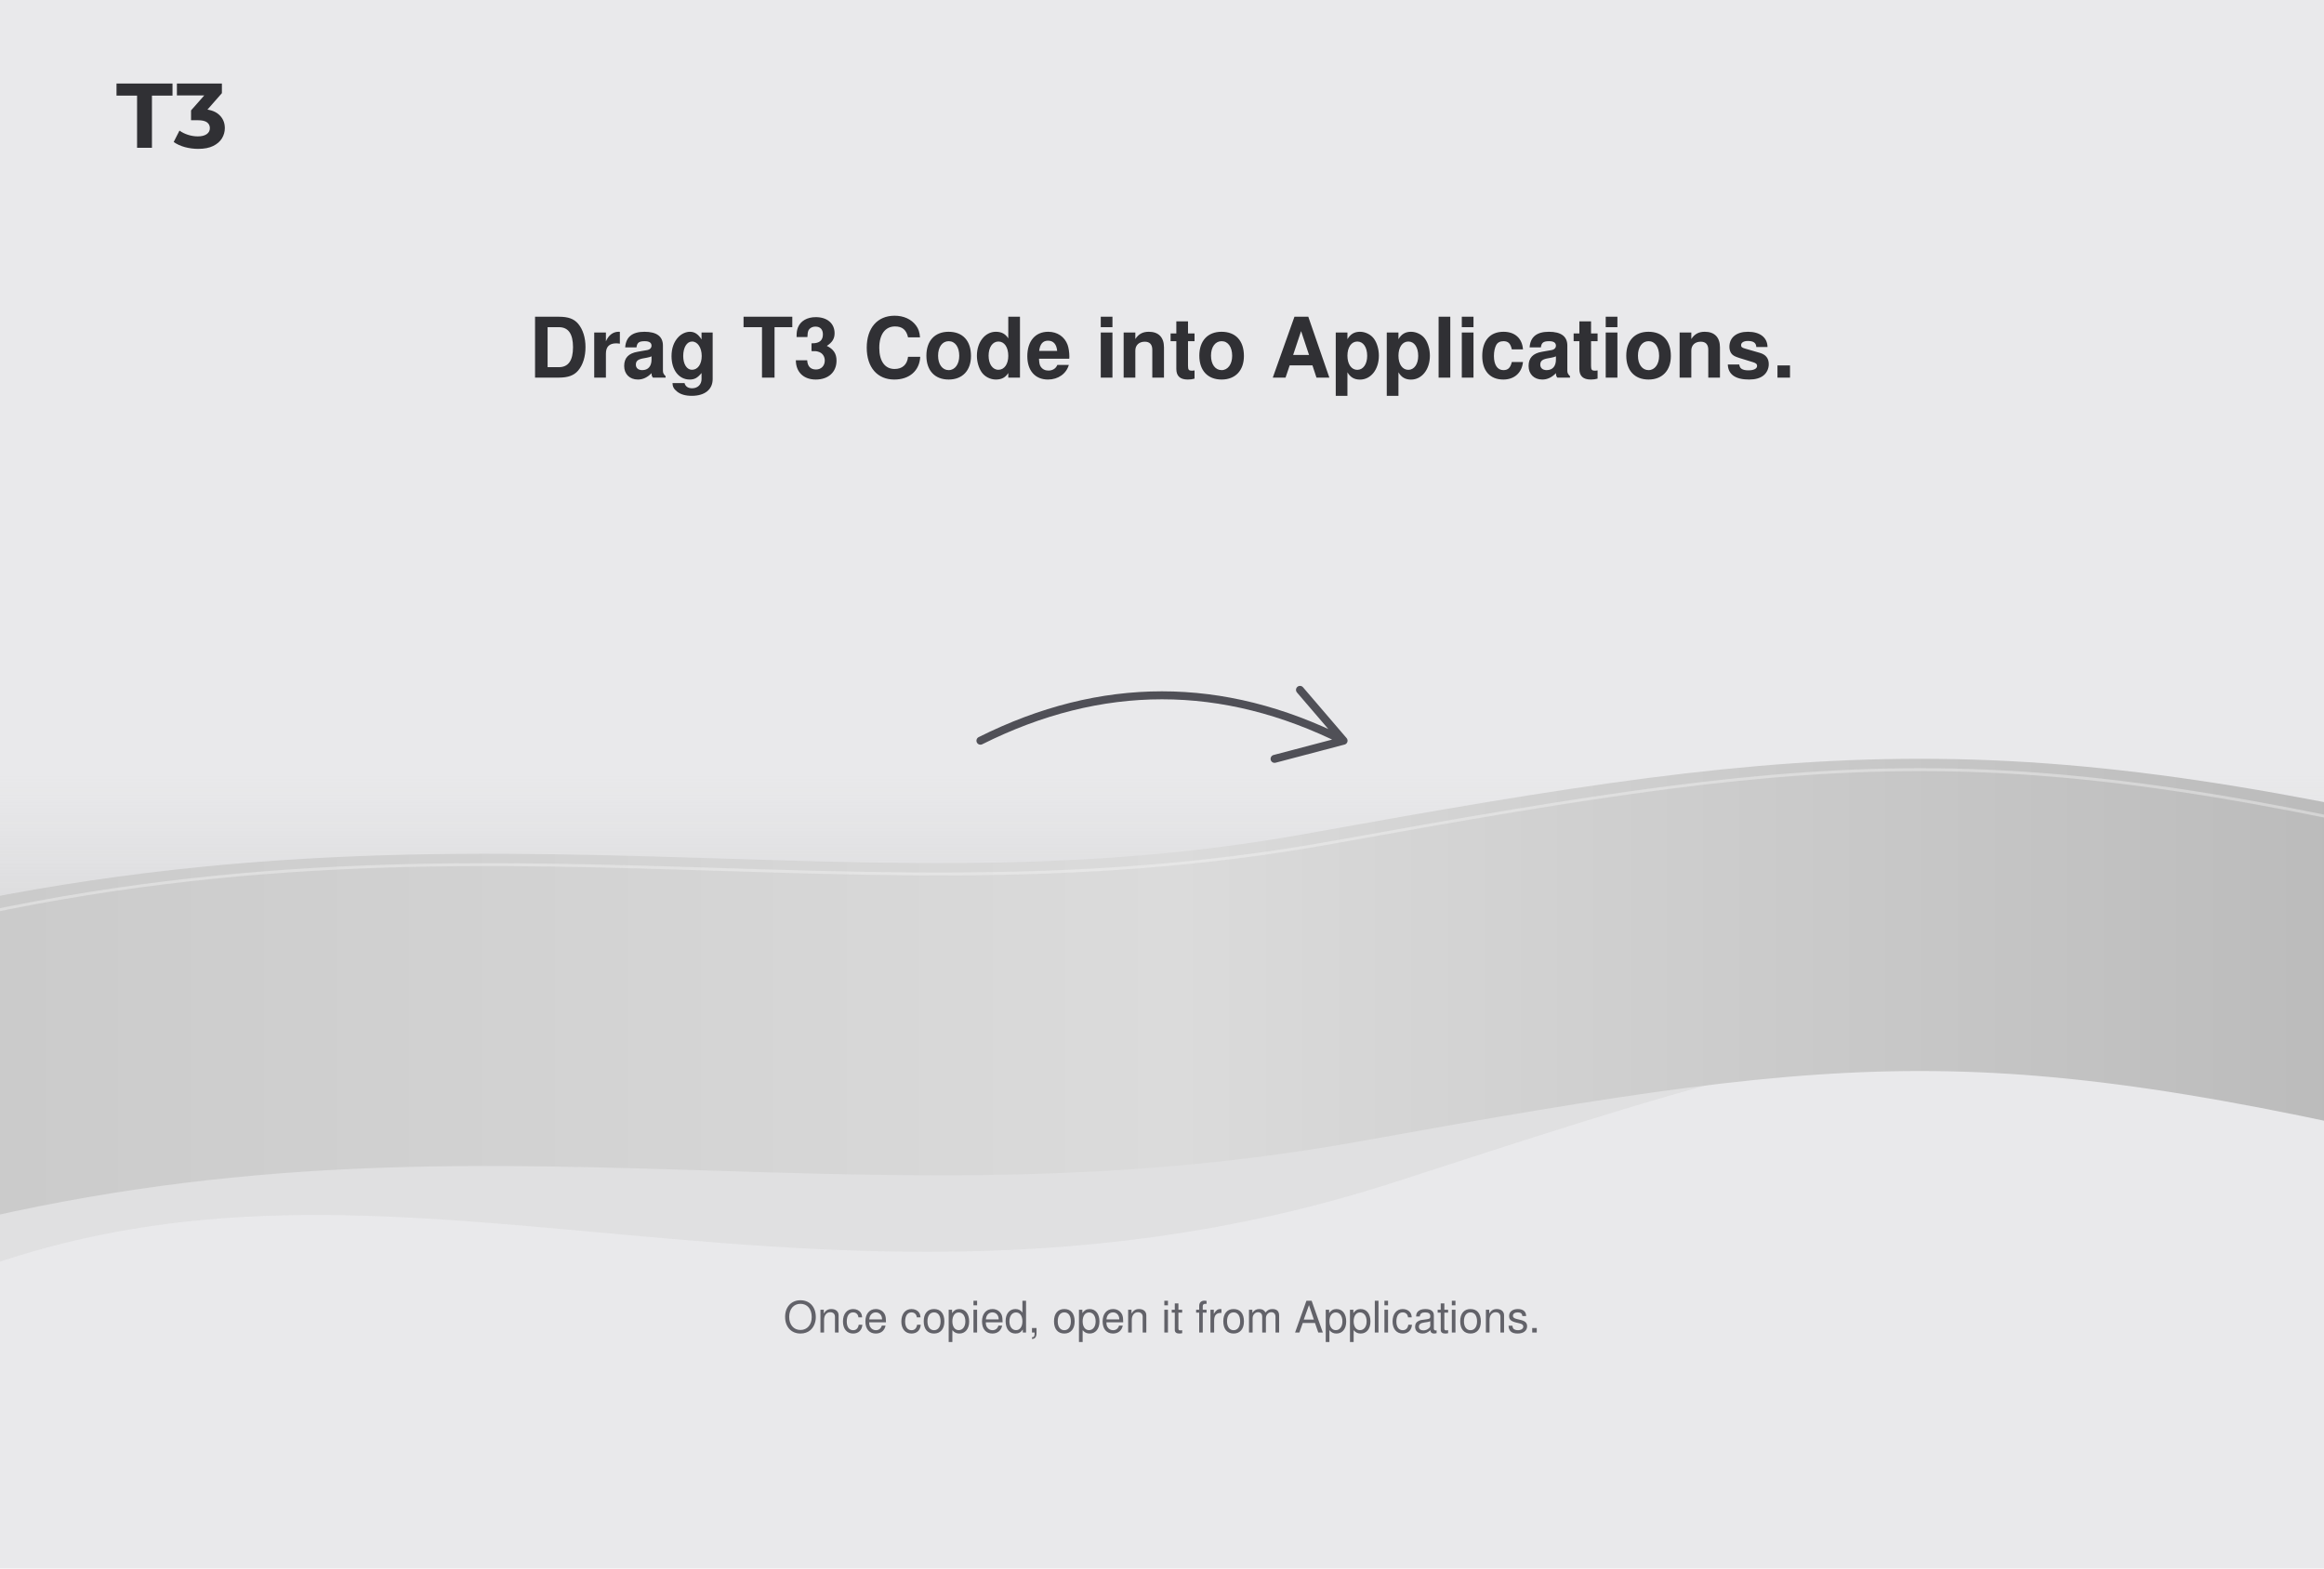
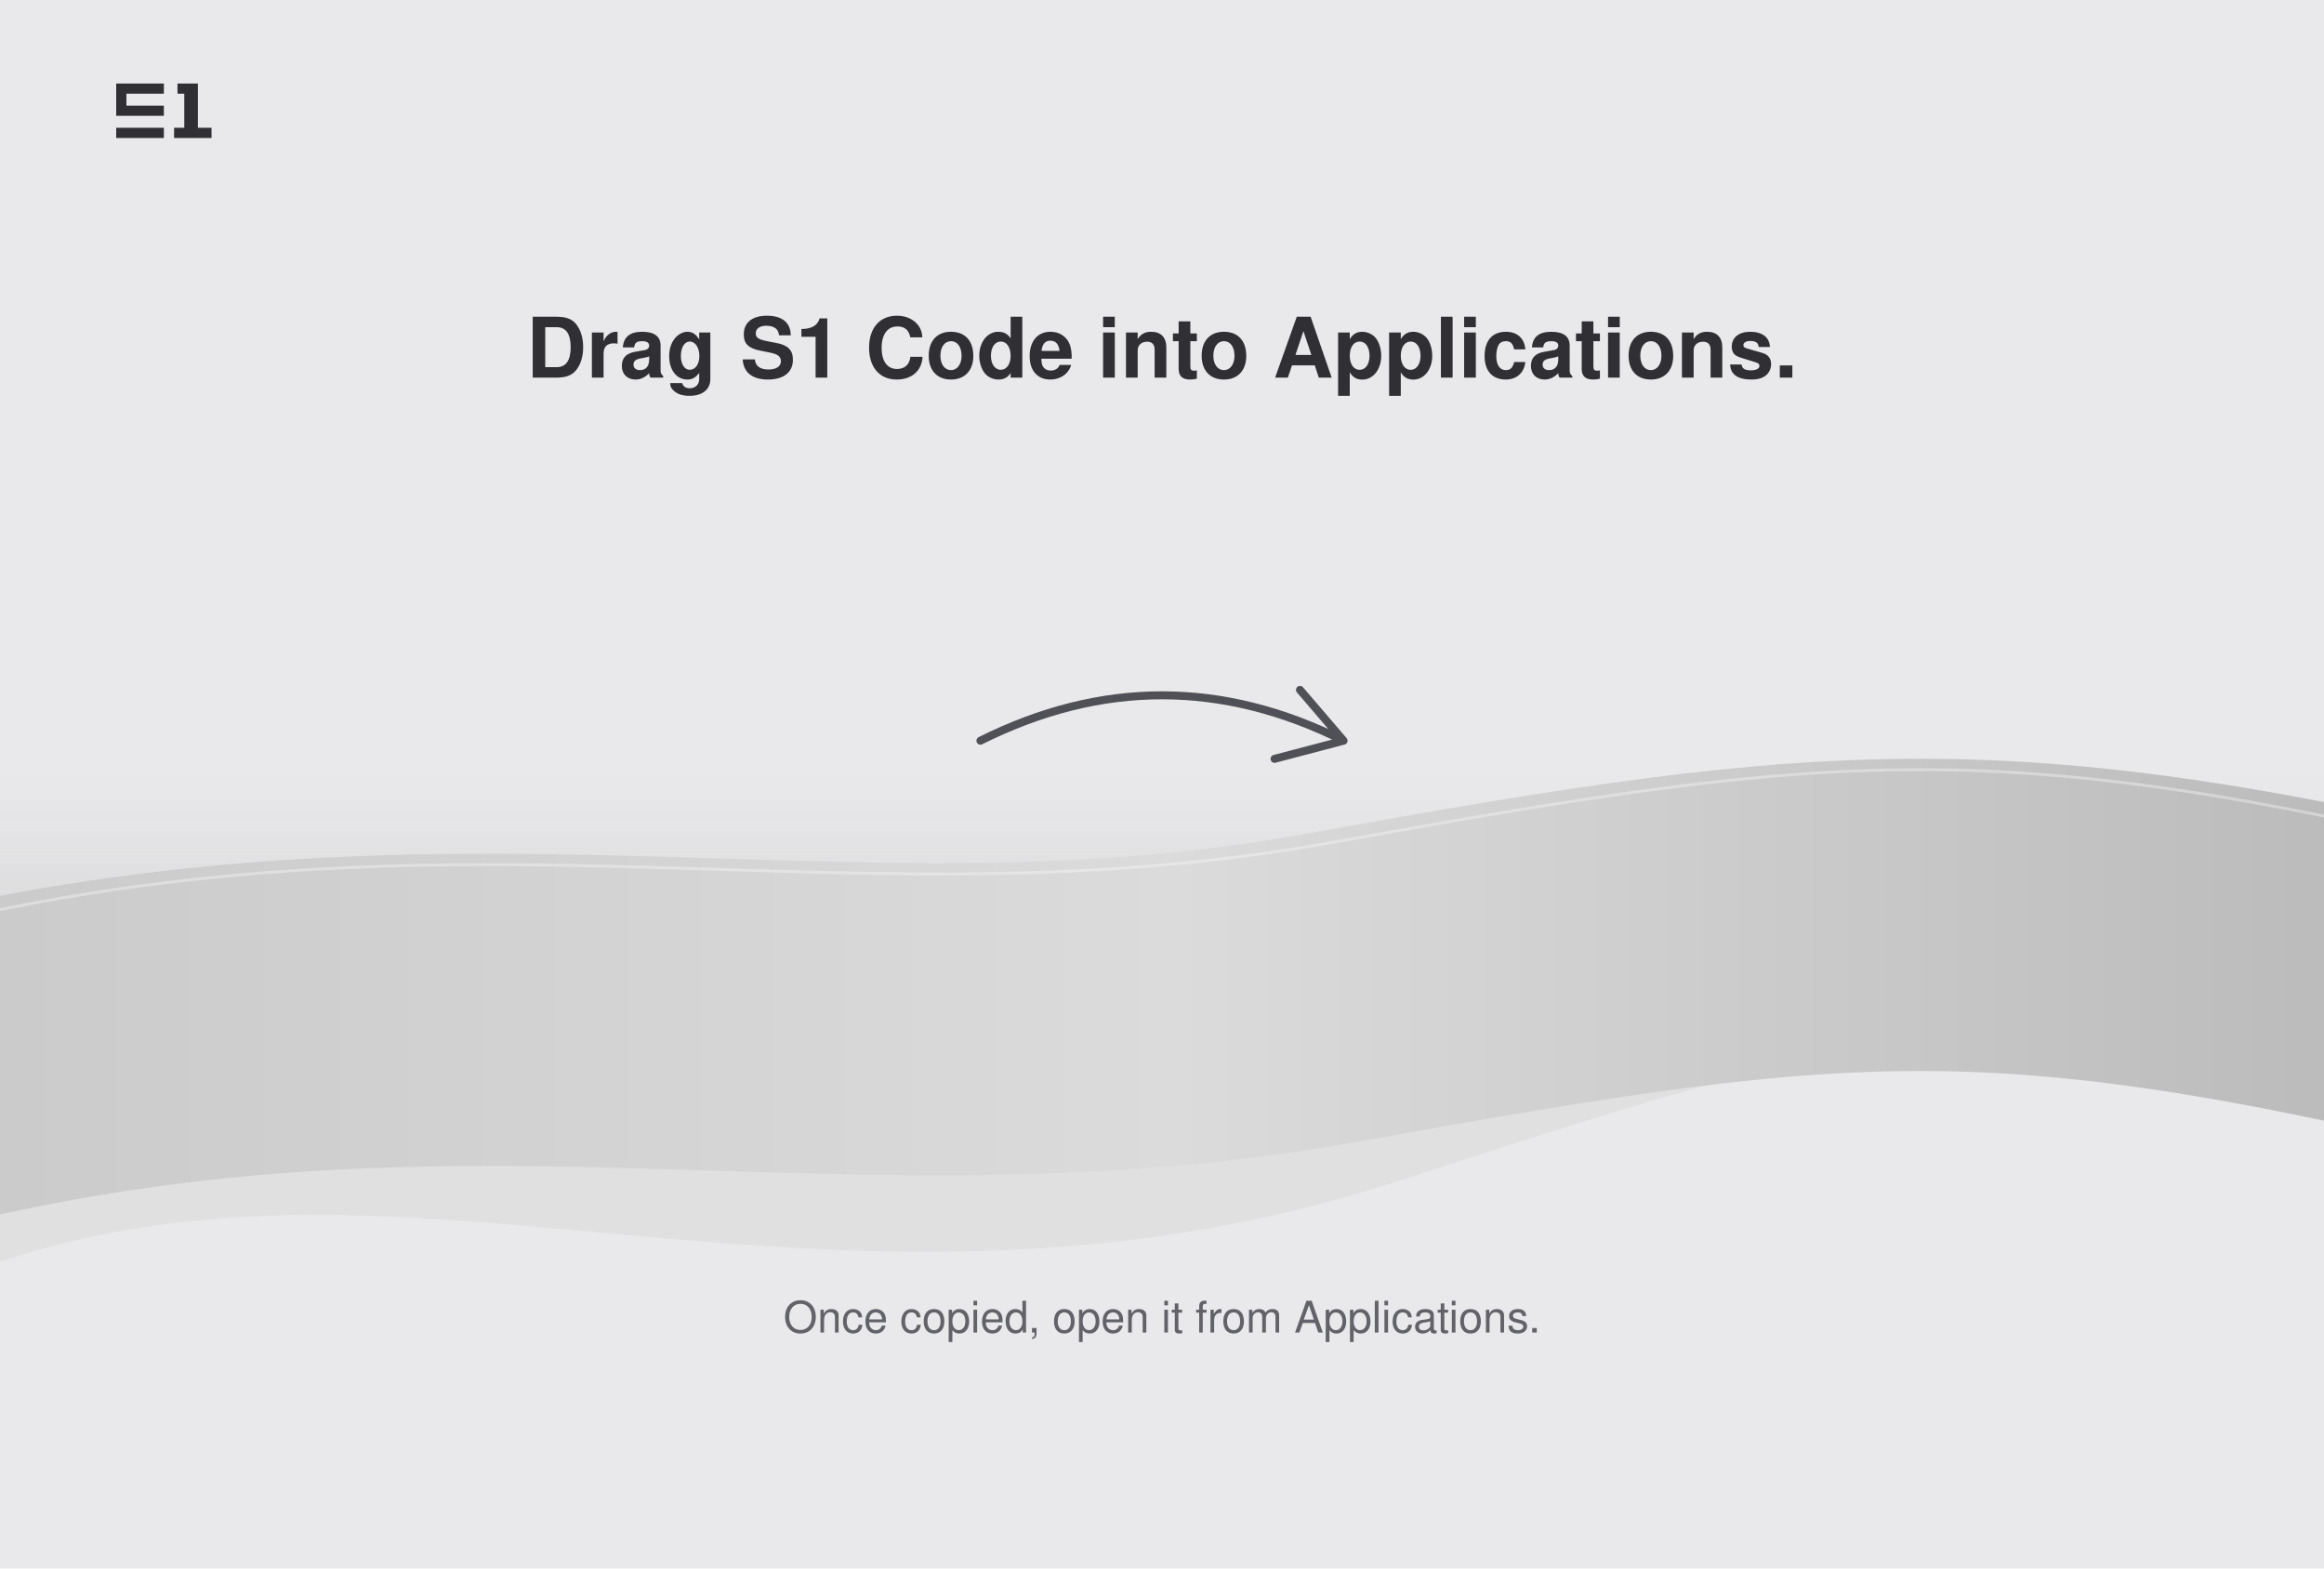
<svg xmlns="http://www.w3.org/2000/svg" width="1280" height="864" viewBox="0 0 640 432">
  <defs>
    <linearGradient id="veil" x1="0" y1="0" x2="0" y2="1">
      <stop stop-color="#B7B7B7" stop-opacity="0" />
      <stop offset=".55" stop-color="#A5A5A5" stop-opacity=".24" />
      <stop offset="1" stop-color="#D1D1D1" stop-opacity=".4" />
    </linearGradient>
    <linearGradient id="silk" x1="0" y1="0" x2="1" y2="0">
      <stop stop-color="#C8C8C8" />
      <stop offset=".5" stop-color="#DBDBDB" />
      <stop offset="1" stop-color="#B5B5B5" />
    </linearGradient>
  </defs>
  <rect width="640" height="432" fill="#E9E9EB" />
  <path d="M-60 293C95 220 214 304 362 256S559 191 707 257" stroke="url(#veil)" stroke-width="146" fill="none" opacity="1" stroke-linecap="round" stroke-linejoin="round" />
  <path d="M-60 306C113 252 223 298 367 272S553 242 707 280" stroke="url(#silk)" stroke-width="86" fill="none" opacity="1" stroke-linecap="round" stroke-linejoin="round" />
  <path d="M-60 266C113 212 223 258 367 232S553 202 707 240" stroke="#F5F5F5" stroke-width="0.8" fill="none" opacity="0.42" stroke-linecap="round" stroke-linejoin="round" />
-   <svg x="32" y="23" width="30" height="18" viewBox="15.531 37 94.394 56.96" fill="#303034">
-     <path d="M33.451 93V47.56H15.531V37H64.331V47.56H46.411V93H33.451ZM86.725 93.96C82.832 93.96 78.965 93.453 75.125 92.44C71.285 91.373 68.032 89.88 65.365 87.96L70.405 78.04C72.539 79.587 75.019 80.813 77.845 81.72C80.672 82.627 83.525 83.08 86.405 83.08C89.659 83.08 92.219 82.44 94.085 81.16C95.952 79.88 96.885 78.12 96.885 75.88C96.885 73.747 96.059 72.067 94.405 70.84C92.752 69.613 90.085 69 86.405 69H80.485V60.44L96.085 42.76L97.525 47.4H68.165V37H107.365V45.4L91.845 63.08L85.285 59.32H89.045C95.925 59.32 101.125 60.867 104.645 63.96C108.165 67.053 109.925 71.027 109.925 75.88C109.925 79.027 109.099 81.987 107.445 84.76C105.792 87.48 103.259 89.693 99.845 91.4C96.432 93.107 92.059 93.96 86.725 93.96Z" />
+   <svg x="32" y="23" width="30" height="15" viewBox="0 0 64 32" fill="#303034">
+     <path d="M0 0h28v6H0zm0 0h6v16H0zm0 13h28v6H0zm22 13h6v19h-6zM0 26h28v6H0zM36 0h8v6h-8zM40 0h8v32h-8zM34 26h22v6H34z" />
  </svg>
-   <text x="320" y="104" fill="#303034" font-family="Helvetica" font-size="23" font-weight="700" text-anchor="middle">Drag T3 Code into Applications.</text>
+   <text x="320" y="104" fill="#303034" font-family="Helvetica" font-size="23" font-weight="700" text-anchor="middle">Drag S1 Code into Applications.</text>
  <path d="M270 204Q320 179 370 204M358 190L370 204L351 209" stroke="#505057" stroke-width="2.2" fill="none" opacity="1" stroke-linecap="round" stroke-linejoin="round" />
  <text x="320" y="367" fill="#626269" font-family="Helvetica" font-size="12" font-weight="400" text-anchor="middle">Once copied, open it from Applications.</text>
</svg>
